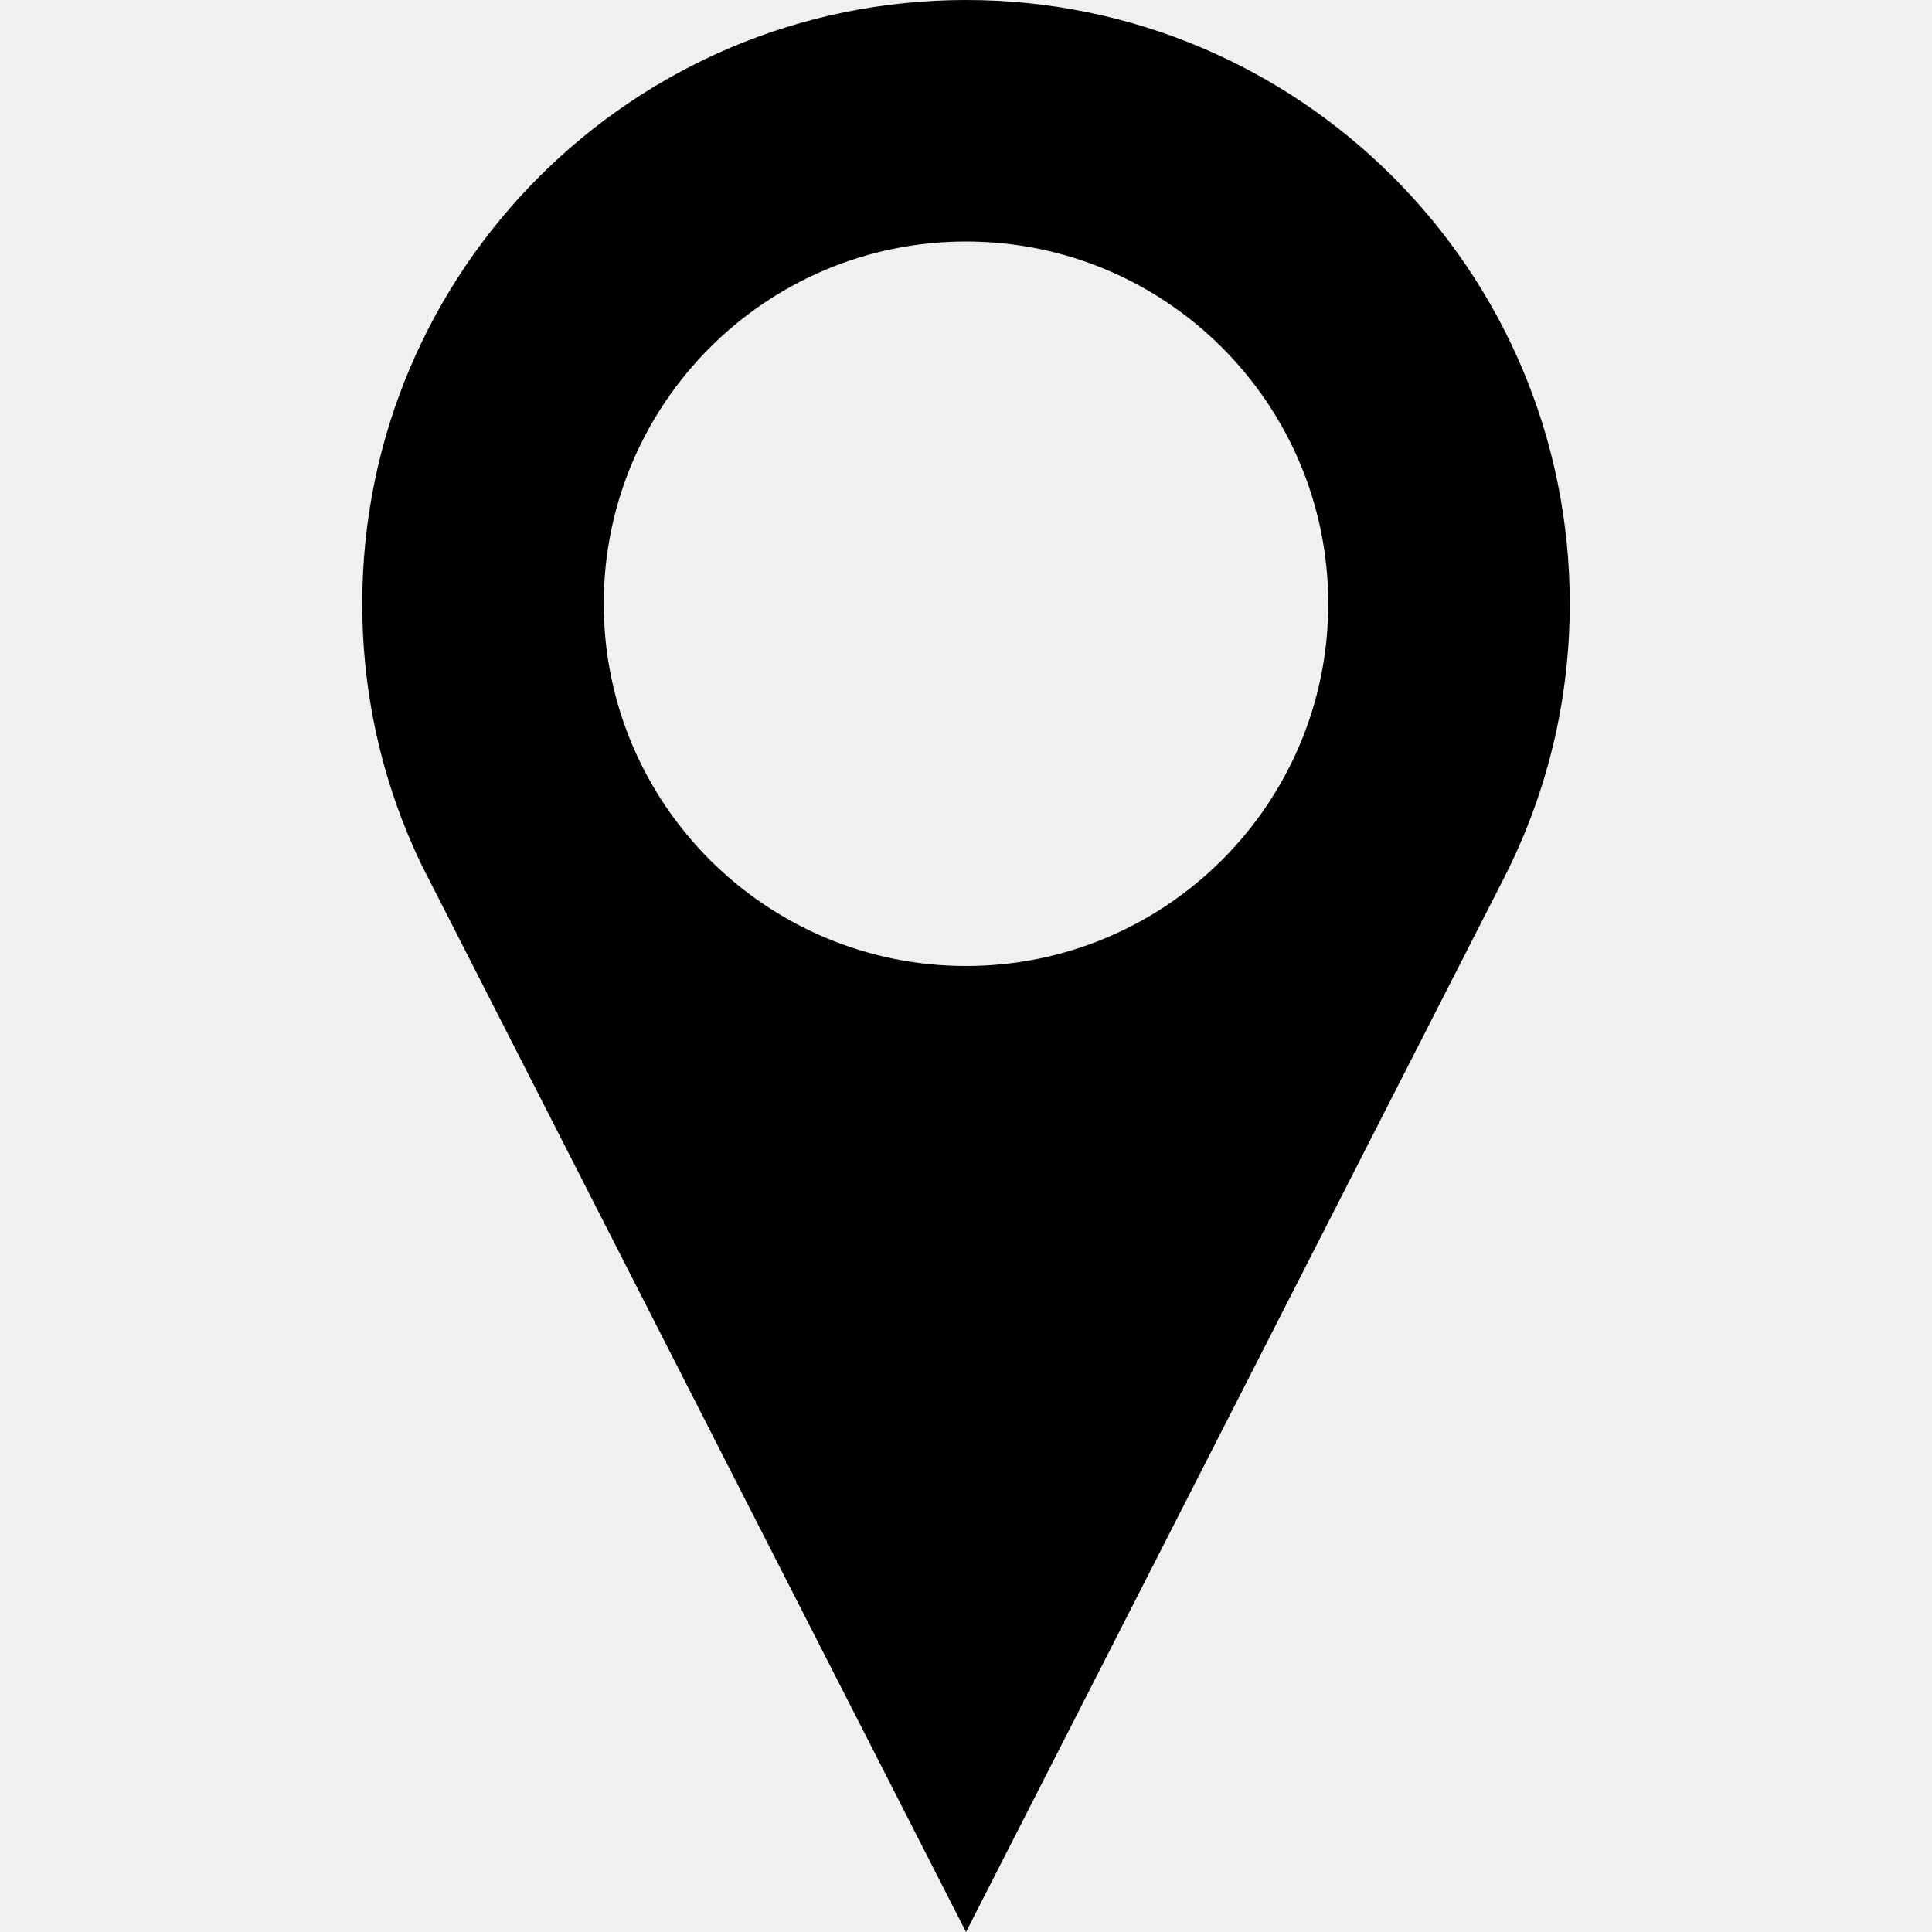
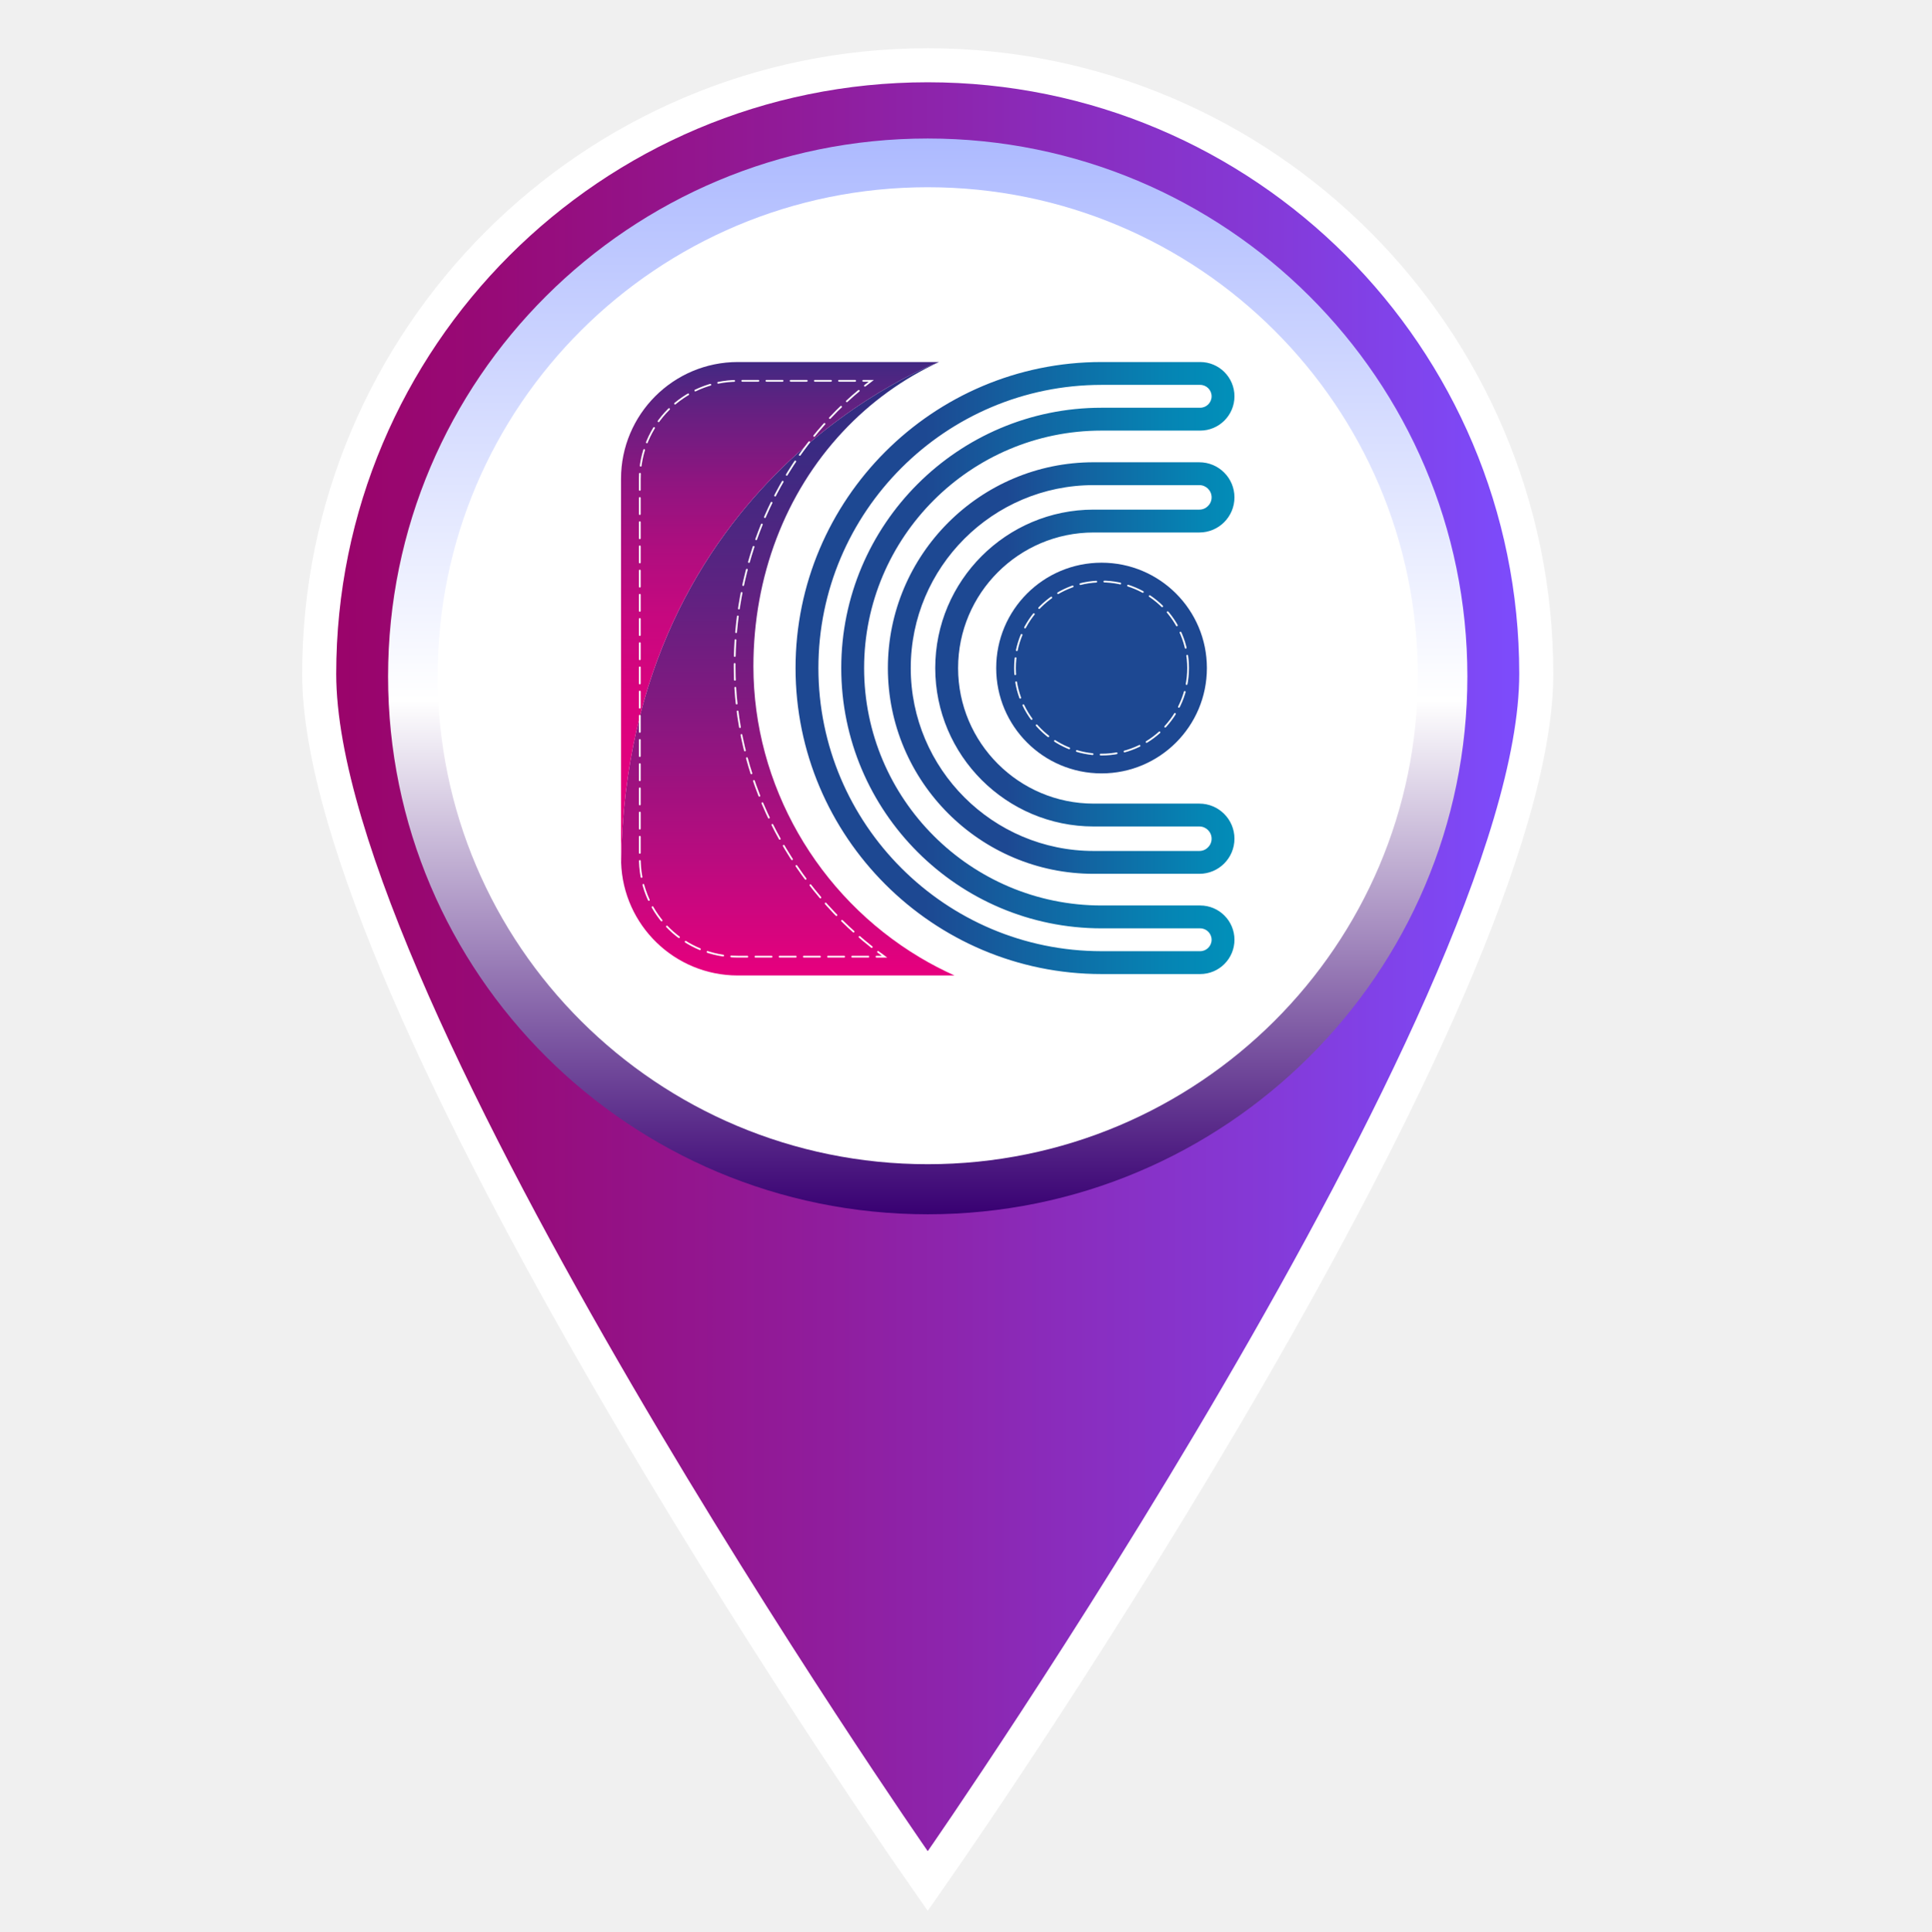
- <svg xmlns="http://www.w3.org/2000/svg" version="1.1" id="Layer_1" x="0px" y="0px" width="512px" height="512px" viewBox="0 0 512 512" enable-background="new 0 0 512 512" xml:space="preserve">
-   <path d="M256,0C167.641,0,96,71.625,96,160c0,24.75,5.625,48.219,15.672,69.125C112.234,230.313,256,512,256,512l142.594-279.375  C409.719,210.844,416,186.156,416,160C416,71.625,344.375,0,256,0z M256,256c-53.016,0-96-43-96-96s42.984-96,96-96  c53,0,96,43,96,96S309,256,256,256z" />
+ <svg xmlns="http://www.w3.org/2000/svg" xmlns:xlink="http://www.w3.org/1999/xlink" version="1.1" id="Capa_1" x="0px" y="0px" width="283.465px" height="283.465px" viewBox="0 0 283.465 283.465" enable-background="new 0 0 283.465 283.465" xml:space="preserve">
+   <g>
+     <linearGradient id="SVGID_1_" gradientUnits="userSpaceOnUse" x1="46.848" y1="142.836" x2="225.498" y2="142.836">
+       <stop offset="0" style="stop-color:#9A0369" />
+       <stop offset="0.143" style="stop-color:#970A77" />
+       <stop offset="0.416" style="stop-color:#901D9D" />
+       <stop offset="0.787" style="stop-color:#843AD9" />
+       <stop offset="1" style="stop-color:#7C4DFF" />
+     </linearGradient>
+     <path fill-rule="evenodd" clip-rule="evenodd" fill="url(#SVGID_1_)" d="M134.119,273.143   c-3.563-5.125-87.271-126.057-87.271-174.239c0-49.255,40.07-89.326,89.324-89.326c49.255,0,89.326,40.071,89.326,89.326   c0,48.183-83.71,169.114-87.273,174.239l-2.053,2.951L134.119,273.143z" />
+     <g>
+       <path fill="#FFFFFF" d="M136.172,12.077c47.953,0,86.826,38.873,86.826,86.826c0,47.952-86.826,172.812-86.826,172.812    S49.348,146.855,49.348,98.903C49.348,50.95,88.221,12.077,136.172,12.077 M136.172,7.077c-50.632,0-91.824,41.192-91.824,91.826    c0,48.957,84.138,170.516,87.719,175.666l4.105,5.903l4.105-5.903c3.581-5.15,87.721-126.709,87.721-175.666    C227.998,48.27,186.805,7.077,136.172,7.077L136.172,7.077z" />
+     </g>
+   </g>
+   <circle fill-rule="evenodd" clip-rule="evenodd" fill="#FFFFFF" cx="136.173" cy="98.903" r="78.479" />
+   <g>
+     <linearGradient id="SVGID_2_" gradientUnits="userSpaceOnUse" x1="136.172" y1="20.329" x2="136.172" y2="178.234">
+       <stop offset="0" style="stop-color:#ADBAFF" />
+       <stop offset="0.522" style="stop-color:#FFFFFF" />
+       <stop offset="1" style="stop-color:#380072" />
+     </linearGradient>
+     <ellipse fill-rule="evenodd" clip-rule="evenodd" fill="url(#SVGID_2_)" cx="136.172" cy="99.281" rx="79.211" ry="78.952" />
+     <ellipse fill-rule="evenodd" clip-rule="evenodd" fill="#FFFFFF" cx="136.173" cy="99.182" rx="71.935" ry="71.7" />
+   </g>
+   <g>
+     <g>
+       <defs>
+         <rect id="SVGID_258_" x="87.812" y="49.799" width="96.722" height="96.721" />
+       </defs>
+       <clipPath id="SVGID_3_">
+         <use xlink:href="#SVGID_258_" overflow="visible" />
+       </clipPath>
+       <g clip-path="url(#SVGID_3_)">
+         <defs>
+           <path id="SVGID_260_" d="M120.125,98.055c0-22.918,18.644-41.563,41.561-41.563h14.476c0.925,0,1.678,0.754,1.678,1.678      c0,0.926-0.753,1.678-1.678,1.678h-14.476c-21.067,0-38.206,17.141-38.206,38.207s17.139,38.207,38.206,38.207h14.476      c0.925,0,1.678,0.752,1.678,1.676c0,0.926-0.753,1.678-1.678,1.678h-14.476C138.769,139.615,120.125,120.971,120.125,98.055       M161.686,53.137c-24.767,0-44.916,20.15-44.916,44.918c0,24.766,20.149,44.916,44.916,44.916h14.476      c2.779,0,5.033-2.252,5.033-5.033c0-2.777-2.254-5.031-5.033-5.031h-14.476c-19.218,0-34.852-15.635-34.852-34.852      s15.634-34.852,34.852-34.852h14.476c2.779,0,5.033-2.254,5.033-5.033s-2.254-5.033-5.033-5.033H161.686z" />
+         </defs>
+         <clipPath id="SVGID_4_">
+           <use xlink:href="#SVGID_260_" overflow="visible" />
+         </clipPath>
+         <linearGradient id="SVGID_5_" gradientUnits="userSpaceOnUse" x1="-2715.594" y1="-1.038" x2="-2715.405" y2="-1.038" gradientTransform="matrix(341.0273 0 0 -341.0273 926208.188 -255.8895)">
+           <stop offset="0" style="stop-color:#1D4892" />
+           <stop offset="0.25" style="stop-color:#1D4892" />
+           <stop offset="0.47" style="stop-color:#1362A0" />
+           <stop offset="0.815" style="stop-color:#0585B4" />
+           <stop offset="1" style="stop-color:#0093BB" />
+         </linearGradient>
+         <rect x="116.77" y="53.137" clip-path="url(#SVGID_4_)" fill="url(#SVGID_5_)" width="64.425" height="89.834" />
+       </g>
+       <g clip-path="url(#SVGID_3_)">
+         <defs>
+           <path id="SVGID_263_" d="M133.678,98.055c0-14.805,12.044-26.85,26.849-26.85h15.514c0.992,0,1.799,0.807,1.799,1.799      c0,0.99-0.807,1.797-1.799,1.797h-15.514c-12.821,0-23.253,10.432-23.253,23.254s10.432,23.254,23.253,23.254h15.514      c0.992,0,1.799,0.807,1.799,1.797c0,0.992-0.807,1.799-1.799,1.799h-15.514C145.722,124.904,133.678,112.859,133.678,98.055       M160.526,67.85c-16.653,0-30.203,13.551-30.203,30.205s13.55,30.203,30.203,30.203h15.514c2.847,0,5.154-2.307,5.154-5.152      s-2.308-5.152-5.154-5.152h-15.514c-10.972,0-19.897-8.926-19.897-19.898s8.926-19.898,19.897-19.898h15.514      c2.847,0,5.154-2.307,5.154-5.152c0-2.848-2.308-5.154-5.154-5.154H160.526z" />
+         </defs>
+         <clipPath id="SVGID_6_">
+           <use xlink:href="#SVGID_263_" overflow="visible" />
+         </clipPath>
+         <linearGradient id="SVGID_7_" gradientUnits="userSpaceOnUse" x1="-2713.712" y1="-1.317" x2="-2713.523" y2="-1.317" gradientTransform="matrix(269.2822 0 0 -269.2822 730884.75 -256.8193)">
+           <stop offset="0" style="stop-color:#1D4892" />
+           <stop offset="0.25" style="stop-color:#1D4892" />
+           <stop offset="0.47" style="stop-color:#1362A0" />
+           <stop offset="0.815" style="stop-color:#0585B4" />
+           <stop offset="1" style="stop-color:#0093BB" />
+         </linearGradient>
+         <rect x="130.323" y="67.85" clip-path="url(#SVGID_6_)" fill="url(#SVGID_7_)" width="50.871" height="60.408" />
+       </g>
+       <g clip-path="url(#SVGID_3_)">
+         <defs>
+           <path id="SVGID_266_" d="M91.166,126.598c0.301,9.209,7.854,16.582,17.137,16.582h31.8c-1.738-0.779-3.438-1.662-5.082-2.645      c-15.072-9.004-24.436-25.375-24.436-42.725c0-13.156,4.654-25.383,13.105-34.428c4.081-4.367,8.876-7.814,14.143-10.246      C137.833,53.137,92.048,69.963,91.166,126.598" />
+         </defs>
+         <clipPath id="SVGID_8_">
+           <use xlink:href="#SVGID_266_" overflow="visible" />
+         </clipPath>
+         <linearGradient id="SVGID_9_" gradientUnits="userSpaceOnUse" x1="-2723.81" y1="-5.647" x2="-2723.621" y2="-5.647" gradientTransform="matrix(0 -476.6389 -476.6389 0 -2575.821 -1298130.25)">
+           <stop offset="0" style="stop-color:#E5007E" />
+           <stop offset="0.184" style="stop-color:#BA0B7F" />
+           <stop offset="0.465" style="stop-color:#7E1A80" />
+           <stop offset="0.705" style="stop-color:#522581" />
+           <stop offset="0.891" style="stop-color:#372B82" />
+           <stop offset="1" style="stop-color:#2D2E82" />
+         </linearGradient>
+         <rect x="91.166" y="53.137" clip-path="url(#SVGID_8_)" fill="url(#SVGID_9_)" width="48.937" height="90.043" />
+       </g>
+       <g clip-path="url(#SVGID_3_)">
+         <defs>
+           <path id="SVGID_269_" d="M108.303,53.137c-9.472,0-17.151,7.682-17.151,17.152v55.74c0,0.189,0.009,0.379,0.015,0.568      c0.882-56.635,46.667-73.461,46.667-73.461H108.303z" />
+         </defs>
+         <clipPath id="SVGID_10_">
+           <use xlink:href="#SVGID_269_" overflow="visible" />
+         </clipPath>
+         <linearGradient id="SVGID_11_" gradientUnits="userSpaceOnUse" x1="-2724.044" y1="-6.615" x2="-2723.855" y2="-6.615" gradientTransform="matrix(0 -407.758 -407.758 0 -2582.713 -1110624)">
+           <stop offset="0" style="stop-color:#E5007E" />
+           <stop offset="0.183" style="stop-color:#E2017E" />
+           <stop offset="0.332" style="stop-color:#D8037E" />
+           <stop offset="0.469" style="stop-color:#C7087F" />
+           <stop offset="0.6" style="stop-color:#AE0E7F" />
+           <stop offset="0.725" style="stop-color:#8F1580" />
+           <stop offset="0.846" style="stop-color:#691F81" />
+           <stop offset="0.963" style="stop-color:#3D2A82" />
+           <stop offset="1" style="stop-color:#2D2E82" />
+         </linearGradient>
+         <rect x="91.151" y="53.137" clip-path="url(#SVGID_10_)" fill="url(#SVGID_11_)" width="46.682" height="73.461" />
+       </g>
+       <g clip-path="url(#SVGID_3_)">
+         <defs>
+           <rect id="SVGID_272_" x="87.812" y="49.799" width="96.722" height="96.721" />
+         </defs>
+         <clipPath id="SVGID_12_">
+           <use xlink:href="#SVGID_272_" overflow="visible" />
+         </clipPath>
+         <path clip-path="url(#SVGID_12_)" fill="none" stroke="#FFFFFF" stroke-width="0.256" stroke-linecap="round" stroke-miterlimit="10" d="     M126.953,56.621c0.309-0.246,0.62-0.486,0.935-0.725h-1.182" />
+         <path clip-path="url(#SVGID_12_)" fill="none" stroke="#FFFFFF" stroke-width="0.256" stroke-linecap="round" stroke-miterlimit="10" stroke-dasharray="2.368,1.184" d="     M125.521,55.896h-17.218c-7.938,0-14.394,6.457-14.394,14.393v55.74c0,0.119,0.005,0.238,0.009,0.359l0.004,0.119     c0.255,7.803,6.571,13.914,14.381,13.914h19.751" />
+         <path clip-path="url(#SVGID_12_)" fill="none" stroke="#FFFFFF" stroke-width="0.256" stroke-linecap="round" stroke-miterlimit="10" d="     M128.647,140.422h1.182c-0.32-0.23-0.637-0.465-0.951-0.703" />
+         <path clip-path="url(#SVGID_12_)" fill="none" stroke="#FFFFFF" stroke-width="0.256" stroke-linecap="round" stroke-miterlimit="10" stroke-dasharray="2.331,1.166" d="     M127.955,139.008c-12.558-9.922-20.129-25.162-20.129-41.197c0-13.857,4.919-26.752,13.849-36.311     c1.518-1.623,3.128-3.129,4.825-4.514" />
+         <path clip-path="url(#SVGID_12_)" fill="#1D4892" d="M161.686,82.592c8.54,0,15.463,6.922,15.463,15.463     c0,8.539-6.923,15.463-15.463,15.463s-15.463-6.924-15.463-15.463C146.223,89.514,153.146,82.592,161.686,82.592" />
+         <circle clip-path="url(#SVGID_12_)" fill="none" stroke="#FFFFFF" stroke-width="0.256" stroke-linecap="round" stroke-miterlimit="10" stroke-dasharray="2.364,1.182" cx="161.686" cy="98.055" r="12.705" />
+       </g>
+     </g>
+   </g>
</svg>
